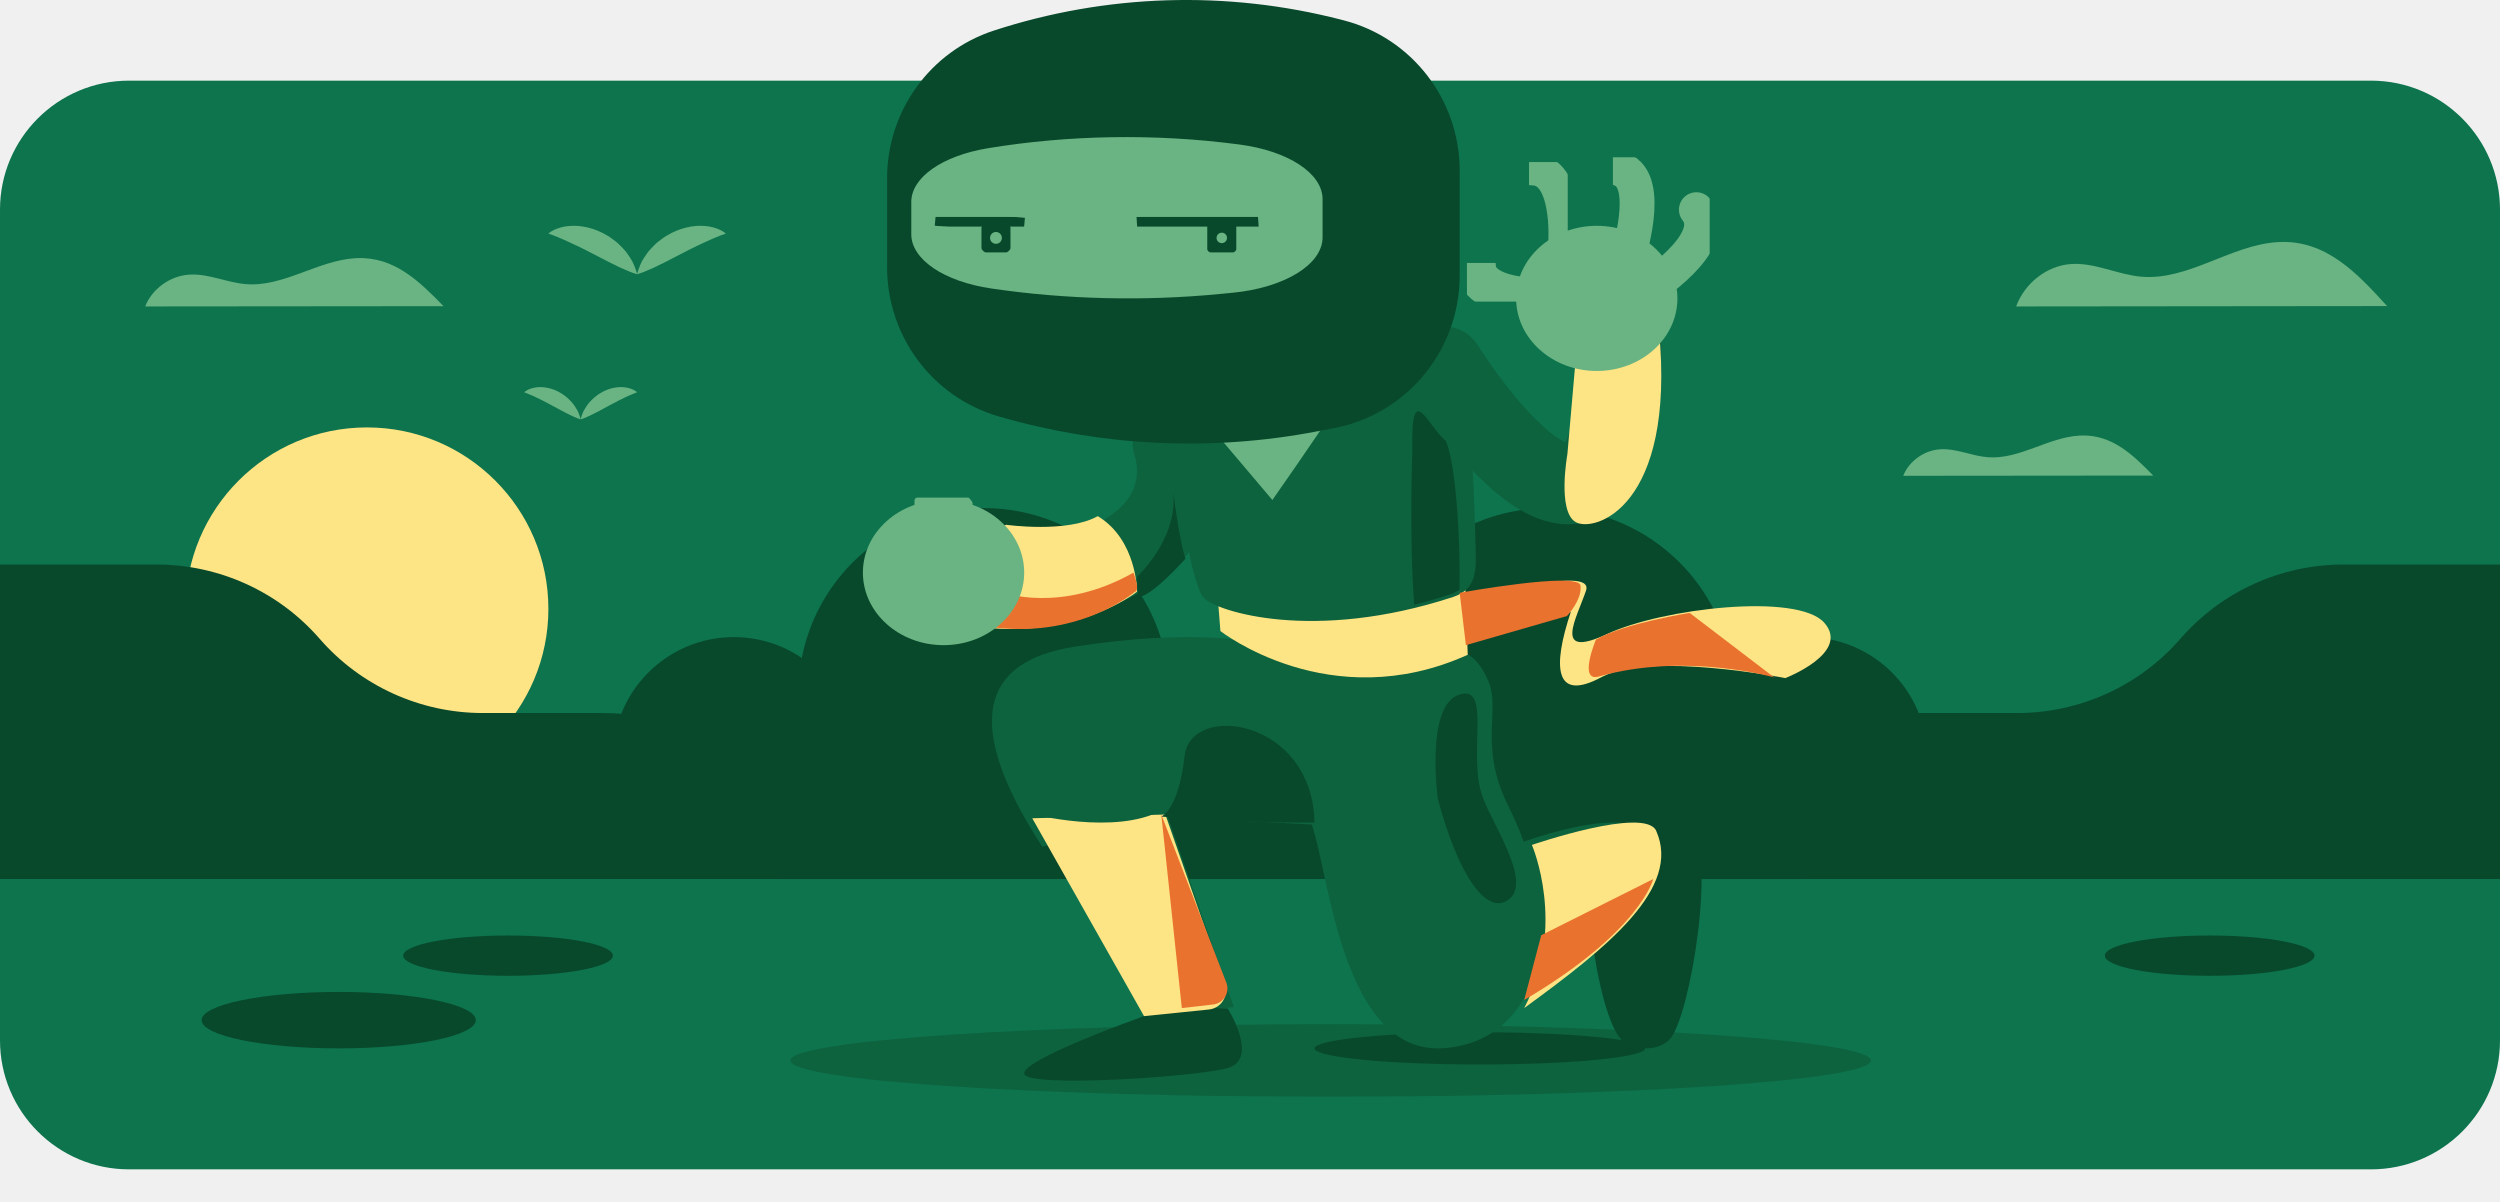
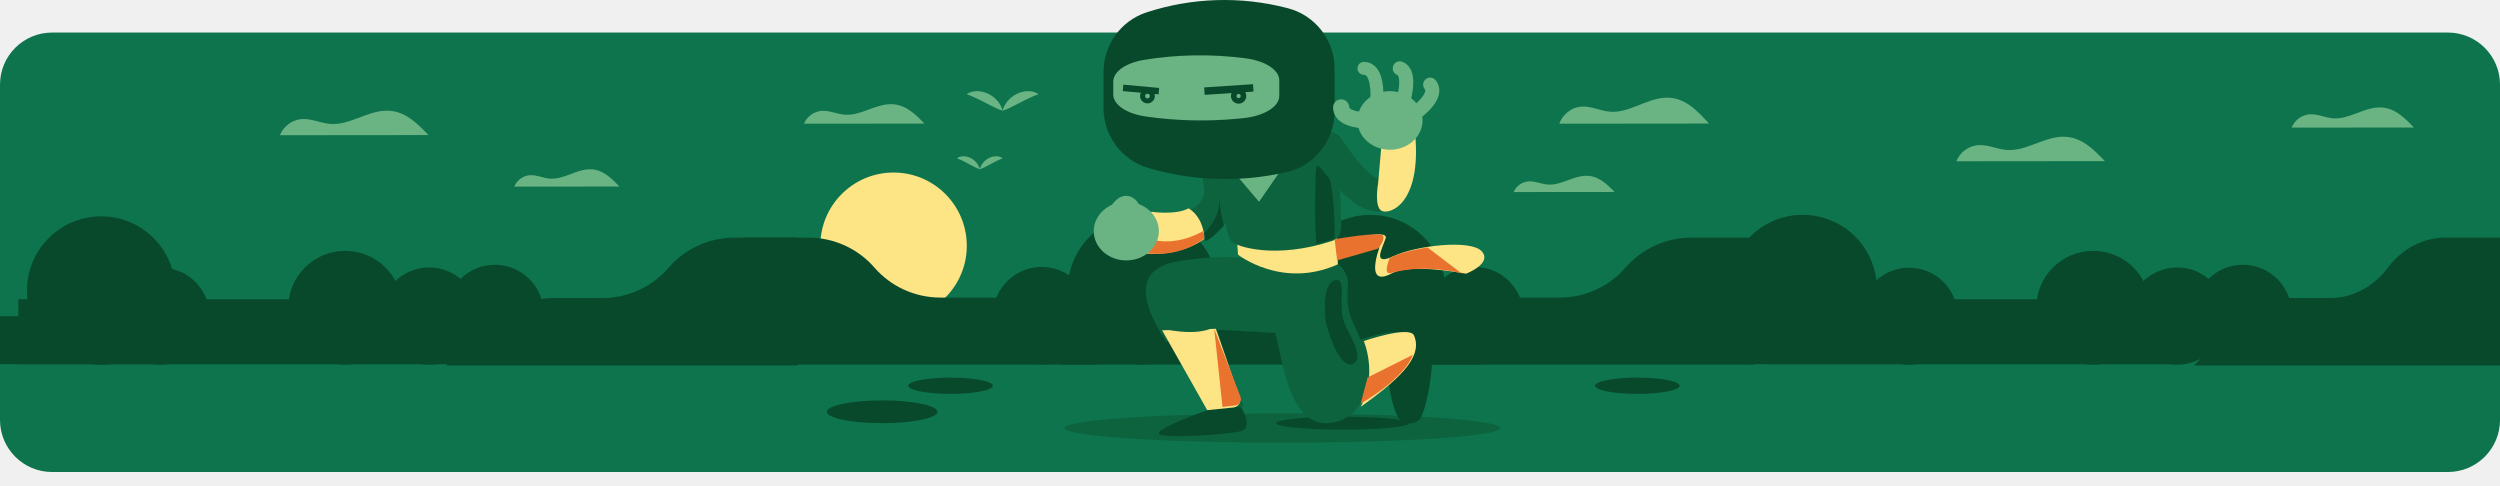
- <svg xmlns="http://www.w3.org/2000/svg" xmlns:xlink="http://www.w3.org/1999/xlink" width="310" height="149" viewBox="0 0 310 149">
-   <defs>
-     <path id="prefix__a" d="M0 136L310 136 310 0 0 0z" />
-   </defs>
+ <svg xmlns="http://www.w3.org/2000/svg" width="768" height="149" viewBox="0 0 768 149">
  <g fill="none" fill-rule="evenodd">
-     <rect width="310" height="135" y="10" fill="#0D744E" fill-rule="nonzero" rx="16" />
-     <path fill="#FDE485" d="M185 78c0 1.657-1.343 3-3 3s-3-1.343-3-3 1.343-3 3-3 3 1.343 3 3M68 75.5C68 87.926 57.926 98 45.5 98S23 87.926 23 75.5 33.074 53 45.5 53 68 63.074 68 75.5" />
-     <path fill="#08492C" d="M169 86c0 12.703 10.297 23 23 23s23-10.297 23-23-10.297-23-23-23-23 10.297-23 23" />
-     <path fill="#08492C" d="M209 94c0 8.285 6.715 15 15 15s15-6.715 15-15-6.715-15-15-15-15 6.715-15 15M159 94c0 8.285 6.715 15 15 15s15-6.715 15-15-6.715-15-15-15-15 6.715-15 15" />
-     <mask id="prefix__b" fill="#fff">
-       <use xlink:href="#prefix__a" />
-     </mask>
-     <path fill="#08492C" d="M97 109L224 109 224 89 97 89z" mask="url(#prefix__b)" />
-     <path fill="#08492C" d="M108 109H0V70h19.389c7.777 0 15.167 3.361 20.247 9.208 5.08 5.847 12.471 9.208 20.247 9.208h14.906c6.63 0 13.025 2.447 17.94 6.864L108 109zM145 86c0 12.703-10.298 23-23 23S99 98.703 99 86s10.298-23 23-23 23 10.297 23 23" mask="url(#prefix__b)" />
-     <path fill="#08492C" d="M106 94c0 8.285-6.715 15-15 15s-15-6.715-15-15 6.715-15 15-15 15 6.715 15 15M156 94c0 8.285-6.715 15-15 15s-15-6.715-15-15 6.715-15 15-15 15 6.715 15 15" mask="url(#prefix__b)" />
-     <path fill="#08492C" d="M91 109L142 109 142 94 91 94zM202 109h108V70h-19.389c-7.777 0-15.167 3.361-20.247 9.208-5.08 5.847-12.471 9.208-20.247 9.208h-14.906c-6.63 0-13.025 2.447-17.94 6.864L202 109z" mask="url(#prefix__b)" />
-     <path fill="#0D633E" d="M98 131.5c0 2.485 29.997 4.5 67 4.5s67-2.015 67-4.5-29.997-4.5-67-4.5-67 2.015-67 4.5" mask="url(#prefix__b)" />
-     <path fill="#08492C" d="M163 130c0 1.105 9.178 2 20.5 2s20.5-.895 20.5-2-9.178-2-20.5-2-20.5.895-20.5 2" mask="url(#prefix__b)" />
-     <path fill="#0D633E" d="M154 79s7.26 17.644 9.169 24.98c1.91 7.338 4.16 26.753 15.773 25.999 11.61-.756 15.936-14.303 8.065-30.084-3.691-7.404-.913-11.83-2.44-15.41-.872-2.043-2.154-3.835-4.35-3.704L154 79z" mask="url(#prefix__b)" />
-     <path fill="#0D633E" d="M155.315 79.61s-7.45-1.693-21.977.564c-11.78 1.83-13.968 9.591-4.097 24.826l14.527-3.762 21.232 1.13-9.685-22.759z" mask="url(#prefix__b)" />
-     <path fill="#0D633E" d="M130 104.731L142.065 126 153 124.881 144.705 101z" mask="url(#prefix__b)" />
-     <path fill="#FDE485" d="M151 74.047l.33 4.204s13.591 10.666 30.67 2.942C181.629 72 181.702 72 181.702 72L151 74.047z" mask="url(#prefix__b)" />
-     <path fill="#0D633E" d="M145.592 57.14s1.852 15.14 3.703 17.033c1.58 1.615 13.515 5.535 30.871-.142 3.305-1.08 2.844-3.854 2.772-7.4-.335-16.42-2.17-24.631-2.17-24.631L143 50.328l2.592 6.812z" mask="url(#prefix__b)" />
-     <path fill="#08492C" d="M175.13 55.78s-.414 10.888.235 19.22c1.431-.362 2.905-.788 4.424-1.294.477-.157.865-.357 1.195-.586.13-6.752-.537-16.046-1.721-18.475-2.187-1.727-4.34-7.853-4.132 1.134" mask="url(#prefix__b)" />
-     <path stroke="#0D633E" stroke-linecap="round" stroke-width="10.038" d="M179 45.482S201 80.957 201 41M145.478 55S151.166 69.936 125 73" mask="url(#prefix__b)" />
-     <path fill="#08492C" d="M201.65 129.436c1.179.682 3.933 1.012 5.42-.59 2.48-2.674 5.993-23.41 2.383-27.33-5.928-6.44-13.453 1.516-13.453 1.516s1.37 23.928 5.65 26.404" mask="url(#prefix__b)" />
-     <path fill="#0D633E" d="M187.007 104.52l.205.482s22.637-9.02 16.838 4.21C199.61 117.171 182 129 182 129l5.007-24.48z" mask="url(#prefix__b)" />
-     <path fill="#08492C" d="M152.243 125.06s3.953 6.238 0 7.371c-3.954 1.134-24.663 2.457-25.227.757-.565-1.701 14.308-6.994 14.308-6.994s2.823-1.511 10.919-1.133" mask="url(#prefix__b)" />
-     <path fill="#69B482" d="M151 54l6.774 8c3.87-5.5 8.226-12 8.226-12l-15 4z" mask="url(#prefix__b)" />
-     <path fill="#08492C" d="M163.28 53.497l2.162-.414C174.468 51.357 181 43.416 181 34.17v-13c0-8.79-5.917-16.465-14.379-18.648l-.326-.084c-14.194-3.662-29.13-3.192-43.067 1.357C115.34 6.37 110 13.764 110 22.108v11.027c0 8.57 5.628 16.106 13.806 18.49 12.829 3.74 26.353 4.383 39.473 1.872" mask="url(#prefix__b)" />
-     <path fill="#69B482" d="M151.27 36.453l1.555-.15c6.483-.628 11.175-3.516 11.175-6.877v-4.727c0-3.197-4.25-5.988-10.328-6.782l-.235-.03c-10.195-1.332-20.923-1.161-30.935.493-5.665.936-9.502 3.625-9.502 6.66v4.009c0 3.116 4.043 5.857 9.917 6.723 9.214 1.361 18.93 1.594 28.354.681" mask="url(#prefix__b)" />
-     <path fill="#FDE485" d="M128 101.466l16.507-.466 7.365 21.133c.489 1.405-.474 2.893-1.973 3.047l-8.038.82L128 101.466zM194.358 56.301s-1.291 7.124 1.033 8.442c2.325 1.32 12.398-1.846 10.331-23.743l-10.073.527-1.291 14.774zM124.744 65.07s7.586 1.07 11.38-1.07C141 66.943 141 73.365 141 73.365s-7.586 6.153-20.32 4.28c-7.857-6.153 4.064-12.575 4.064-12.575" mask="url(#prefix__b)" />
-     <path fill="#EA722F" d="M124.304 73.45s7.166 2.696 16.253-2.45c.896 2.45.156 2.391.156 2.391s-7.194 6.186-18.713 4.225l2.304-4.166z" mask="url(#prefix__b)" />
-     <path fill="#FDE485" d="M189.955 104.77S194.32 114.818 189 125c10.505-7.636 19.496-14.912 16.37-21.971-1.364-3.082-15.415 1.741-15.415 1.741" mask="url(#prefix__b)" />
-     <path fill="#EA722F" d="M191.115 115.966L205 109s-1.574 6.514-16 15l2.115-8.034z" mask="url(#prefix__b)" />
-     <path fill="#69B482" d="M107 71c0 4.97 4.477 9 10 9s10-4.03 10-9-4.477-9-10-9-10 4.03-10 9M188 37c0 4.97 4.477 9 10 9s10-4.03 10-9-4.477-9-10-9-10 4.03-10 9" mask="url(#prefix__b)" />
-     <path stroke="#08492C" stroke-width="2.285" d="M156 27L141 28" mask="url(#prefix__b)" />
-     <path stroke="#08492C" stroke-width="1.986" d="M116 27L127 28" mask="url(#prefix__b)" />
-     <path fill="#0D633E" d="M128 100.945s10.211 2.644 16-.439c-2.78-7.074-15.755-4.96-16 .44" mask="url(#prefix__b)" />
-     <path fill="#08492C" d="M144 101.254s2.144-.807 2.887-7.515c.744-6.708 15.865-4.644 16.113 8.255-9.585.086-19-.74-19-.74M178.29 99.05s-1.574-11.473 2.606-12.896c4.179-1.423 1.016 7.324 2.945 12.65 1.262 3.486 6.088 10.43 3.311 12.679-2.778 2.25-6.37-3.012-8.861-12.434" mask="url(#prefix__b)" />
-     <path stroke="#69B482" stroke-linecap="round" stroke-width="3.973" d="M193.973 30s.611-9-3.973-9" mask="url(#prefix__b)" />
-     <path stroke="#69B482" stroke-linecap="round" stroke-width="4.323" d="M201.806 32s3.162-9.574-.806-11M204 36s9.531-5.925 6.35-10" mask="url(#prefix__b)" />
-     <path stroke="#69B482" stroke-linecap="round" stroke-width="4.966" d="M194 36.912S183.176 37.934 183 33" mask="url(#prefix__b)" />
-     <path stroke="#69B482" stroke-linecap="round" stroke-width="3.725" d="M114 64.21s3.185-5.463 6 .79" mask="url(#prefix__b)" />
-     <path fill="#EA722F" d="M144 101l2.545 24 3.882-.442c1.097-.126 1.885-1.117 1.76-2.214-.019-.17-.06-.336-.121-.495L144 101z" mask="url(#prefix__b)" />
-     <path fill="#08492C" d="M141.029 71.475S146.11 66.82 145.475 61c.89 6.725 1.525 8.276 1.525 8.276s-4.265 4.791-5.817 4.723c-.281-1.49-.154-2.524-.154-2.524" mask="url(#prefix__b)" />
-     <path fill="#FDE485" d="M182.307 74.494s15.486-4.64 14.36-1.262c-1.127 3.377-4.258 8.594 2.605 5.39 6.863-3.202 23.62-5.15 26.934-1.408 3.315 3.74-4.825 6.869-4.825 6.869s-16.849-3.313-22.77-.127c-5.921 3.184-6.086-1.314-3.834-8.068C189.861 77.497 182 79.656 182 79.656l.307-5.162z" mask="url(#prefix__b)" />
-     <path fill="#EA722F" d="M181.77 80l-.77-6.493s14.73-2.662 14.978-.91c.247 1.752-1.674 3.79-1.674 3.79L181.769 80zM197.9 79.302s-2.25 5.326.364 4.582C209.013 80.825 220 84 220 84l-10.482-8s-8.082 1.27-11.618 3.302" mask="url(#prefix__b)" />
-     <path fill="#69B482" d="M90 28.964l-.564.203-.598.237c-.223.082-.469.21-.727.31-.52.235-1.092.49-1.688.779-.298.142-.599.304-.91.444-.3.178-.625.296-.928.48-.312.167-.633.31-.94.485-.301.18-.634.303-.93.48-.3.165-.61.306-.906.446-.287.153-.57.29-.844.41-.56.223-1.01.456-1.378.575-.355.13-.587.187-.587.187s.042-.22.167-.574c.131-.349.307-.867.651-1.393.17-.265.363-.548.58-.838.233-.276.497-.554.78-.832.275-.288.615-.53.953-.781.328-.265.724-.455 1.099-.672.773-.397 1.62-.676 2.442-.813.822-.139 1.618-.117 2.278-.01.666.127 1.193.33 1.538.522.349.192.512.355.512.355" mask="url(#prefix__b)" />
-     <path fill="#69B482" d="M68 28.964s.163-.163.512-.355c.345-.192.872-.395 1.538-.521.66-.108 1.456-.13 2.278.01.821.136 1.67.415 2.442.812.375.217.77.407 1.099.672.338.25.678.493.953.78.283.28.547.557.78.833.217.29.41.573.58.838.344.526.52 1.044.651 1.393.125.354.167.574.167.574s-.232-.057-.587-.187c-.367-.119-.818-.352-1.378-.575-.273-.12-.557-.257-.844-.41-.296-.14-.606-.281-.907-.447-.295-.176-.628-.299-.93-.48-.306-.175-.627-.317-.939-.485-.303-.183-.629-.3-.928-.48-.311-.14-.612-.3-.91-.443-.596-.288-1.169-.544-1.688-.78-.258-.1-.504-.227-.727-.309-.231-.091-.432-.17-.598-.237L68 28.964M79 48.643s-.549.204-1.202.496c-.315.152-.681.332-1.074.524-.379.192-.774.397-1.17.615l-1.19.643c-.391.207-.768.406-1.116.567-.35.157-.642.306-.874.387C72.146 51.96 72 52 72 52s.03-.144.106-.383c.086-.23.193-.581.419-.924.202-.367.492-.754.862-1.117.174-.192.391-.354.606-.521.209-.176.46-.304.7-.448.979-.545 2.162-.714 3.003-.543.422.074.758.216.978.343.222.13.326.236.326.236M65 48.643s.104-.106.326-.236c.22-.127.556-.269.978-.343.84-.17 2.024-.002 3.004.543.238.144.49.272.7.448.214.167.431.329.605.52.37.364.66.75.862 1.118.226.343.333.694.419.924.077.239.106.383.106.383s-.146-.04-.374-.125c-.232-.08-.524-.23-.874-.387-.348-.16-.725-.36-1.116-.567l-1.19-.643c-.396-.218-.791-.423-1.17-.615-.393-.192-.76-.372-1.074-.524-.653-.292-1.202-.496-1.202-.496" mask="url(#prefix__b)" />
-     <path fill="#08492C" d="M25 126.5c0 1.933 7.611 3.5 17 3.5s17-1.567 17-3.5-7.611-3.5-17-3.5-17 1.567-17 3.5M50 118.5c0 1.38 5.82 2.5 13 2.5s13-1.12 13-2.5-5.82-2.5-13-2.5-13 1.12-13 2.5M261 118.5c0 1.38 5.82 2.5 13 2.5s13-1.12 13-2.5-5.82-2.5-13-2.5-13 1.12-13 2.5" mask="url(#prefix__b)" />
-     <path stroke="#08492C" stroke-width="1.532" d="M122 29.5c0-.828.672-1.5 1.5-1.5s1.5.672 1.5 1.5-.672 1.5-1.5 1.5-1.5-.672-1.5-1.5z" mask="url(#prefix__b)" />
-     <path stroke="#08492C" stroke-width="1.702" d="M150 29.5c0-.828.671-1.5 1.5-1.5s1.5.672 1.5 1.5-.671 1.5-1.5 1.5-1.5-.672-1.5-1.5z" mask="url(#prefix__b)" />
-     <path fill="#69B482" d="M44.06 32.018c-4.666.276-8.889 3.583-13.555 3.216-2.4-.189-4.695-1.354-7.097-1.175-2.362.174-4.555 1.773-5.408 3.941 12.333-.01 24.666-.023 37-.034-2.989-3.067-6.097-6.162-10.779-5.956l-.162.008M282.399 30.024c-5.8.368-11.05 4.777-16.85 4.288-2.985-.251-5.84-1.805-8.824-1.567-2.937.233-5.663 2.364-6.725 5.255 15.334-.015 30.667-.03 46-.047-3.715-4.088-7.58-8.214-13.4-7.94-.067.002-.134.006-.201.01M257.834 54.015c-3.91.23-7.447 2.986-11.356 2.68-2.012-.157-3.935-1.129-5.946-.98-1.979.146-3.816 1.478-4.532 3.285l31-.03c-2.504-2.554-5.11-5.133-9.03-4.962l-.136.007" mask="url(#prefix__b)" />
+     <rect width="768" height="135" y="10" fill="#0D744E" fill-rule="nonzero" rx="16" />
+     <path fill="#69B482" d="M633.129 42.022c-5.752.347-10.958 4.502-16.71 4.041-2.96-.237-5.79-1.7-8.75-1.477-2.913.22-5.616 2.228-6.669 4.952l45.617-.044c-3.684-3.852-7.517-7.74-13.288-7.482-.067.002-.133.006-.2.01M730.446 33.019c-4.735.285-9.02 3.706-13.755 3.327-2.436-.196-4.766-1.401-7.202-1.217-2.398.182-4.623 1.834-5.489 4.077l37.549-.036c-3.033-3.171-6.188-6.372-10.938-6.16l-.165.009" />
+     <path fill="#08492C" d="M653.882 97.104c0 8.258 6.694 14.952 14.952 14.952s14.952-6.694 14.952-14.952-6.694-14.952-14.952-14.952-14.952 6.694-14.952 14.952" />
+     <path fill="#08492C" d="M674 112.272h94V73h-16.876c-6.768 0-13.2 3.384-17.622 9.272-4.421 5.888-10.855 9.273-17.622 9.273h-12.975c-5.77 0-11.335 2.464-15.614 6.912L674 112.272z" />
+     <path fill="#08492C" d="M674 96.294c0 8.259 6.715 14.953 15 14.953s15-6.694 15-14.953c0-8.26-6.715-14.954-15-14.954s-15 6.695-15 14.954M625.535 94.556c0 9.666 7.834 17.5 17.5 17.5 9.665 0 17.5-7.834 17.5-17.5 0-9.665-7.835-17.5-17.5-17.5-9.666 0-17.5 7.835-17.5 17.5" />
+     <path fill="#08492C" d="M542.639 111.894L668.834 111.894 668.834 91.93 542.639 91.93z" />
+     <path fill="#08492C" d="M553.796 111.592c-12.59 0-22.796-10.206-22.796-22.796S541.206 66 553.796 66c12.589 0 22.795 10.206 22.795 22.796s-10.206 22.796-22.795 22.796z" />
+     <path fill="#08492C" d="M601.38 97.144c0 8.236-6.676 14.912-14.912 14.912s-14.912-6.676-14.912-14.912 6.676-14.912 14.912-14.912 14.912 6.676 14.912 14.912" />
+     <path fill="#08492C" d="M537 111.869L587.393 111.869 587.393 97.144 537 97.144z" />
+     <path fill="#69B482" d="M118.129 34.022c-5.752.347-10.958 4.502-16.71 4.041-2.96-.237-5.79-1.7-8.75-1.477-2.913.22-5.616 2.228-6.669 4.952l45.617-.044c-3.684-3.852-7.517-7.74-13.288-7.482-.067.002-.133.006-.2.01M180.728 52.016c-4.069.245-7.752 3.185-11.821 2.859-2.094-.168-4.095-1.204-6.19-1.045-2.06.156-3.972 1.576-4.717 3.503l32.27-.031c-2.607-2.725-5.318-5.476-9.4-5.293l-.142.007" />
+     <g>
+       <path fill="#FDE485" d="M185 78c0 1.657-1.343 3-3 3s-3-1.343-3-3 1.343-3 3-3 3 1.343 3 3M68 75.5C68 87.926 57.926 98 45.5 98S23 87.926 23 75.5 33.074 53 45.5 53 68 63.074 68 75.5" transform="translate(229)" />
+       <g fill="#08492C">
+         <path d="M169 23c0 12.703 10.297 23 23 23s23-10.297 23-23-10.297-23-23-23-23 10.297-23 23" transform="translate(229) translate(0 66)" />
+         <path d="M209 31c0 8.285 6.715 15 15 15s15-6.715 15-15-6.715-15-15-15-15 6.715-15 15" transform="translate(229) translate(0 66)" />
+         <path d="M97 46L224 46 224 26 97 26z" transform="translate(229) translate(0 66)" />
+         <path d="M108 46H0V7h19.389c7.777 0 15.167 3.361 20.247 9.208 5.08 5.847 12.471 9.208 20.247 9.208h14.906c6.63 0 13.025 2.447 17.94 6.864L108 46zM145 23c0 12.703-10.298 23-23 23S99 35.703 99 23s10.298-23 23-23 23 10.297 23 23" transform="translate(229) translate(0 66)" />
+         <path d="M106 31c0 8.285-6.715 15-15 15s-15-6.715-15-15 6.715-15 15-15 15 6.715 15 15M202 46h108V7h-19.389c-7.777 0-15.167 3.361-20.247 9.208-5.08 5.847-12.471 9.208-20.247 9.208h-14.906c-6.63 0-13.025 2.447-17.94 6.864L202 46zM144 38.254s2.144-.807 2.887-7.515c.744-6.708 15.865-4.644 16.113 8.255-9.585.086-19-.74-19-.74" transform="translate(229) translate(0 66)" />
+       </g>
+       <path fill="#08492C" d="M159 94c0 8.285 6.715 15 15 15s15-6.715 15-15-6.715-15-15-15-15 6.715-15 15M156 94c0 8.285-6.715 15-15 15s-15-6.715-15-15 6.715-15 15-15 15 6.715 15 15" transform="translate(229)" />
+       <path fill="#08492C" d="M91 109L142 109 142 94 91 94z" transform="translate(229)" />
+       <path fill="#0D633E" d="M98 131.5c0 2.485 29.997 4.5 67 4.5s67-2.015 67-4.5-29.997-4.5-67-4.5-67 2.015-67 4.5" transform="translate(229)" />
+       <path fill="#08492C" d="M163 130c0 1.105 9.178 2 20.5 2s20.5-.895 20.5-2-9.178-2-20.5-2-20.5.895-20.5 2" transform="translate(229)" />
+       <path fill="#0D633E" d="M154 79s7.26 17.644 9.169 24.98c1.91 7.338 4.16 26.753 15.773 25.999 11.61-.756 15.936-14.303 8.065-30.084-3.691-7.404-.913-11.83-2.44-15.41-.872-2.043-2.154-3.835-4.35-3.704L154 79z" transform="translate(229)" />
+       <path fill="#0D633E" d="M155.315 79.61s-7.45-1.693-21.977.564c-11.78 1.83-13.968 9.591-4.097 24.826l14.527-3.762 21.232 1.13-9.685-22.759z" transform="translate(229)" />
+       <path fill="#0D633E" d="M130 104.731L142.065 126 153 124.881 144.705 101z" transform="translate(229)" />
+       <path fill="#FDE485" d="M151 74.047l.33 4.204s13.591 10.666 30.67 2.942C181.629 72 181.702 72 181.702 72L151 74.047z" transform="translate(229)" />
+       <path fill="#0D633E" d="M145.592 57.14s1.852 15.14 3.703 17.033c1.58 1.615 13.515 5.535 30.871-.142 3.305-1.08 2.844-3.854 2.772-7.4-.335-16.42-2.17-24.631-2.17-24.631L143 50.328l2.592 6.812z" transform="translate(229)" />
+       <path fill="#08492C" d="M175.13 55.78s-.414 10.888.235 19.22c1.431-.362 2.905-.788 4.424-1.294.477-.157.865-.357 1.195-.586.13-6.752-.537-16.046-1.721-18.475-2.187-1.727-4.34-7.853-4.132 1.134" transform="translate(229)" />
+       <path stroke="#0D633E" stroke-linecap="round" stroke-width="10.038" d="M179 45.482S201 80.957 201 41M145.478 55S151.166 69.936 125 73" transform="translate(229)" />
+       <path fill="#08492C" d="M201.65 129.436c1.179.682 3.933 1.012 5.42-.59 2.48-2.674 5.993-23.41 2.383-27.33-5.928-6.44-13.453 1.516-13.453 1.516s1.37 23.928 5.65 26.404" transform="translate(229)" />
+       <path fill="#0D633E" d="M187.007 104.52l.205.482s22.637-9.02 16.838 4.21C199.61 117.171 182 129 182 129l5.007-24.48z" transform="translate(229)" />
+       <path fill="#08492C" d="M152.243 125.06s3.953 6.238 0 7.371c-3.954 1.134-24.663 2.457-25.227.757-.565-1.701 14.308-6.994 14.308-6.994s2.823-1.511 10.919-1.133" transform="translate(229)" />
+       <path fill="#69B482" d="M151 54l6.774 8c3.87-5.5 8.226-12 8.226-12l-15 4z" transform="translate(229)" />
+       <path fill="#08492C" d="M163.28 53.497l2.162-.414C174.468 51.357 181 43.416 181 34.17v-13c0-8.79-5.917-16.465-14.379-18.648l-.326-.084c-14.194-3.662-29.13-3.192-43.067 1.357C115.34 6.37 110 13.764 110 22.108v11.027c0 8.57 5.628 16.106 13.806 18.49 12.829 3.74 26.353 4.383 39.473 1.872" transform="translate(229)" />
+       <path fill="#69B482" d="M151.27 36.453l1.555-.15c6.483-.628 11.175-3.516 11.175-6.877v-4.727c0-3.197-4.25-5.988-10.328-6.782l-.235-.03c-10.195-1.332-20.923-1.161-30.935.493-5.665.936-9.502 3.625-9.502 6.66v4.009c0 3.116 4.043 5.857 9.917 6.723 9.214 1.361 18.93 1.594 28.354.681" transform="translate(229)" />
+       <path fill="#FDE485" d="M128 101.466l16.507-.466 7.365 21.133c.489 1.405-.474 2.893-1.973 3.047l-8.038.82L128 101.466zM194.358 56.301s-1.291 7.124 1.033 8.442c2.325 1.32 12.398-1.846 10.331-23.743l-10.073.527-1.291 14.774zM124.744 65.07s7.586 1.07 11.38-1.07C141 66.943 141 73.365 141 73.365s-7.586 6.153-20.32 4.28c-7.857-6.153 4.064-12.575 4.064-12.575" transform="translate(229)" />
+       <path fill="#EA722F" d="M124.304 73.45s7.166 2.696 16.253-2.45c.896 2.45.156 2.391.156 2.391s-7.194 6.186-18.713 4.225l2.304-4.166z" transform="translate(229)" />
+       <path fill="#FDE485" d="M189.955 104.77S194.32 114.818 189 125c10.505-7.636 19.496-14.912 16.37-21.971-1.364-3.082-15.415 1.741-15.415 1.741" transform="translate(229)" />
+       <path fill="#EA722F" d="M191.115 115.966L205 109s-1.574 6.514-16 15l2.115-8.034z" transform="translate(229)" />
+       <path fill="#69B482" d="M107 71c0 4.97 4.477 9 10 9s10-4.03 10-9-4.477-9-10-9-10 4.03-10 9M188 37c0 4.97 4.477 9 10 9s10-4.03 10-9-4.477-9-10-9-10 4.03-10 9" transform="translate(229)" />
+       <path stroke="#08492C" stroke-width="2.285" d="M156 27L141 28" transform="translate(229)" />
+       <path stroke="#08492C" stroke-width="1.986" d="M116 27L127 28" transform="translate(229)" />
+       <path fill="#0D633E" d="M128 100.945s10.211 2.644 16-.439c-2.78-7.074-15.755-4.96-16 .44" transform="translate(229)" />
+       <path fill="#08492C" d="M178.29 99.05s-1.574-11.473 2.606-12.896c4.179-1.423 1.016 7.324 2.945 12.65 1.262 3.486 6.088 10.43 3.311 12.679-2.778 2.25-6.37-3.012-8.861-12.434" transform="translate(229)" />
+       <path stroke="#69B482" stroke-linecap="round" stroke-width="3.973" d="M193.973 30s.611-9-3.973-9" transform="translate(229)" />
+       <path stroke="#69B482" stroke-linecap="round" stroke-width="4.323" d="M201.806 32s3.162-9.574-.806-11M204 36s9.531-5.925 6.35-10" transform="translate(229)" />
+       <path stroke="#69B482" stroke-linecap="round" stroke-width="4.966" d="M194 36.912S183.176 37.934 183 33" transform="translate(229)" />
+       <path stroke="#69B482" stroke-linecap="round" stroke-width="3.725" d="M114 64.21s3.185-5.463 6 .79" transform="translate(229)" />
+       <path fill="#EA722F" d="M144 101l2.545 24 3.882-.442c1.097-.126 1.885-1.117 1.76-2.214-.019-.17-.06-.336-.121-.495L144 101z" transform="translate(229)" />
+       <path fill="#08492C" d="M141.029 71.475S146.11 66.82 145.475 61c.89 6.725 1.525 8.276 1.525 8.276s-4.265 4.791-5.817 4.723c-.281-1.49-.154-2.524-.154-2.524" transform="translate(229)" />
+       <path fill="#FDE485" d="M182.307 74.494s15.486-4.64 14.36-1.262c-1.127 3.377-4.258 8.594 2.605 5.39 6.863-3.202 23.62-5.15 26.934-1.408 3.315 3.74-4.825 6.869-4.825 6.869s-16.849-3.313-22.77-.127c-5.921 3.184-6.086-1.314-3.834-8.068C189.861 77.497 182 79.656 182 79.656l.307-5.162z" transform="translate(229)" />
+       <path fill="#EA722F" d="M181.77 80l-.77-6.493s14.73-2.662 14.978-.91c.247 1.752-1.674 3.79-1.674 3.79L181.769 80zM197.9 79.302s-2.25 5.326.364 4.582C209.013 80.825 220 84 220 84l-10.482-8s-8.082 1.27-11.618 3.302" transform="translate(229)" />
+       <path fill="#69B482" d="M90 28.964l-.564.203-.598.237c-.223.082-.469.21-.727.31-.52.235-1.092.49-1.688.779-.298.142-.599.304-.91.444-.3.178-.625.296-.928.48-.312.167-.633.31-.94.485-.301.18-.634.303-.93.48-.3.165-.61.306-.906.446-.287.153-.57.29-.844.41-.56.223-1.01.456-1.378.575-.355.13-.587.187-.587.187s.042-.22.167-.574c.131-.349.307-.867.651-1.393.17-.265.363-.548.58-.838.233-.276.497-.554.78-.832.275-.288.615-.53.953-.781.328-.265.724-.455 1.099-.672.773-.397 1.62-.676 2.442-.813.822-.139 1.618-.117 2.278-.01.666.127 1.193.33 1.538.522.349.192.512.355.512.355" transform="translate(229)" />
+       <path fill="#69B482" d="M68 28.964s.163-.163.512-.355c.345-.192.872-.395 1.538-.521.66-.108 1.456-.13 2.278.01.821.136 1.67.415 2.442.812.375.217.77.407 1.099.672.338.25.678.493.953.78.283.28.547.557.78.833.217.29.41.573.58.838.344.526.52 1.044.651 1.393.125.354.167.574.167.574s-.232-.057-.587-.187c-.367-.119-.818-.352-1.378-.575-.273-.12-.557-.257-.844-.41-.296-.14-.606-.281-.907-.447-.295-.176-.628-.299-.93-.48-.306-.175-.627-.317-.939-.485-.303-.183-.629-.3-.928-.48-.311-.14-.612-.3-.91-.443-.596-.288-1.169-.544-1.688-.78-.258-.1-.504-.227-.727-.309-.231-.091-.432-.17-.598-.237L68 28.964M79 48.643s-.549.204-1.202.496c-.315.152-.681.332-1.074.524-.379.192-.774.397-1.17.615l-1.19.643c-.391.207-.768.406-1.116.567-.35.157-.642.306-.874.387C72.146 51.96 72 52 72 52s.03-.144.106-.383c.086-.23.193-.581.419-.924.202-.367.492-.754.862-1.117.174-.192.391-.354.606-.521.209-.176.46-.304.7-.448.979-.545 2.162-.714 3.003-.543.422.074.758.216.978.343.222.13.326.236.326.236M65 48.643s.104-.106.326-.236c.22-.127.556-.269.978-.343.84-.17 2.024-.002 3.004.543.238.144.49.272.7.448.214.167.431.329.605.52.37.364.66.75.862 1.118.226.343.333.694.419.924.077.239.106.383.106.383s-.146-.04-.374-.125c-.232-.08-.524-.23-.874-.387-.348-.16-.725-.36-1.116-.567l-1.19-.643c-.396-.218-.791-.423-1.17-.615-.393-.192-.76-.372-1.074-.524-.653-.292-1.202-.496-1.202-.496" transform="translate(229)" />
+       <path fill="#08492C" d="M25 126.5c0 1.933 7.611 3.5 17 3.5s17-1.567 17-3.5-7.611-3.5-17-3.5-17 1.567-17 3.5M50 118.5c0 1.38 5.82 2.5 13 2.5s13-1.12 13-2.5-5.82-2.5-13-2.5-13 1.12-13 2.5M261 118.5c0 1.38 5.82 2.5 13 2.5s13-1.12 13-2.5-5.82-2.5-13-2.5-13 1.12-13 2.5" transform="translate(229)" />
+       <path stroke="#08492C" stroke-width="1.532" d="M122 29.5c0-.828.672-1.5 1.5-1.5s1.5.672 1.5 1.5-.672 1.5-1.5 1.5-1.5-.672-1.5-1.5z" transform="translate(229)" />
+       <path stroke="#08492C" stroke-width="1.702" d="M150 29.5c0-.828.671-1.5 1.5-1.5s1.5.672 1.5 1.5-.671 1.5-1.5 1.5-1.5-.672-1.5-1.5z" transform="translate(229)" />
+       <path fill="#69B482" d="M44.06 32.018c-4.666.276-8.889 3.583-13.555 3.216-2.4-.189-4.695-1.354-7.097-1.175-2.362.174-4.555 1.773-5.408 3.941 12.333-.01 24.666-.023 37-.034-2.989-3.067-6.097-6.162-10.779-5.956l-.162.008M282.399 30.024c-5.8.368-11.05 4.777-16.85 4.288-2.985-.251-5.84-1.805-8.824-1.567-2.937.233-5.663 2.364-6.725 5.255 15.334-.015 30.667-.03 46-.047-3.715-4.088-7.58-8.214-13.4-7.94-.067.002-.134.006-.201.01M257.834 54.015c-3.91.23-7.447 2.986-11.356 2.68-2.012-.157-3.935-1.129-5.946-.98-1.979.146-3.816 1.478-4.532 3.285l31-.03c-2.504-2.554-5.11-5.133-9.03-4.962l-.136.007" transform="translate(229)" />
+     </g>
+     <g fill="#08492C">
+       <path d="M116.882 30.64c0 8.257 6.694 14.951 14.952 14.951s14.952-6.694 14.952-14.952-6.694-14.952-14.952-14.952-14.952 6.694-14.952 14.952" transform="translate(0 66.465)" />
+       <path d="M137 45.808h108V6.535h-19.389c-7.777 0-15.167 3.385-20.247 9.272v.001c-5.08 5.887-12.471 9.272-20.247 9.272h-14.906c-6.63 0-13.025 2.464-17.94 6.912L137 45.808z" transform="translate(0 66.465)" />
+       <path d="M137 29.829c0 8.259 6.715 14.953 15 14.953s15-6.694 15-14.953c0-8.26-6.715-14.954-15-14.954s-15 6.695-15 14.954M88.535 28.091c0 9.666 7.834 17.5 17.5 17.5 9.665 0 17.5-7.834 17.5-17.5 0-9.665-7.835-17.5-17.5-17.5-9.666 0-17.5 7.835-17.5 17.5" transform="translate(0 66.465)" />
+       <path d="M5.639 45.429L146.639 45.429 146.639 25.465 5.639 25.465z" transform="translate(0 66.465)" />
+       <path d="M53.868 22.796c0 12.59-10.206 22.796-22.795 22.796-12.59 0-22.796-10.206-22.796-22.796S18.483 0 31.073 0s22.795 10.206 22.795 22.796" transform="translate(0 66.465)" />
+       <path d="M64.38 30.68c0 8.236-6.676 14.912-14.912 14.912S34.556 38.916 34.556 30.68s6.676-14.912 14.912-14.912S64.38 22.442 64.38 30.68" transform="translate(0 66.465)" />
+       <path d="M0 45.404L50.393 45.404 50.393 30.679 0 30.679z" transform="translate(0 66.465)" />
+     </g>
  </g>
</svg>
